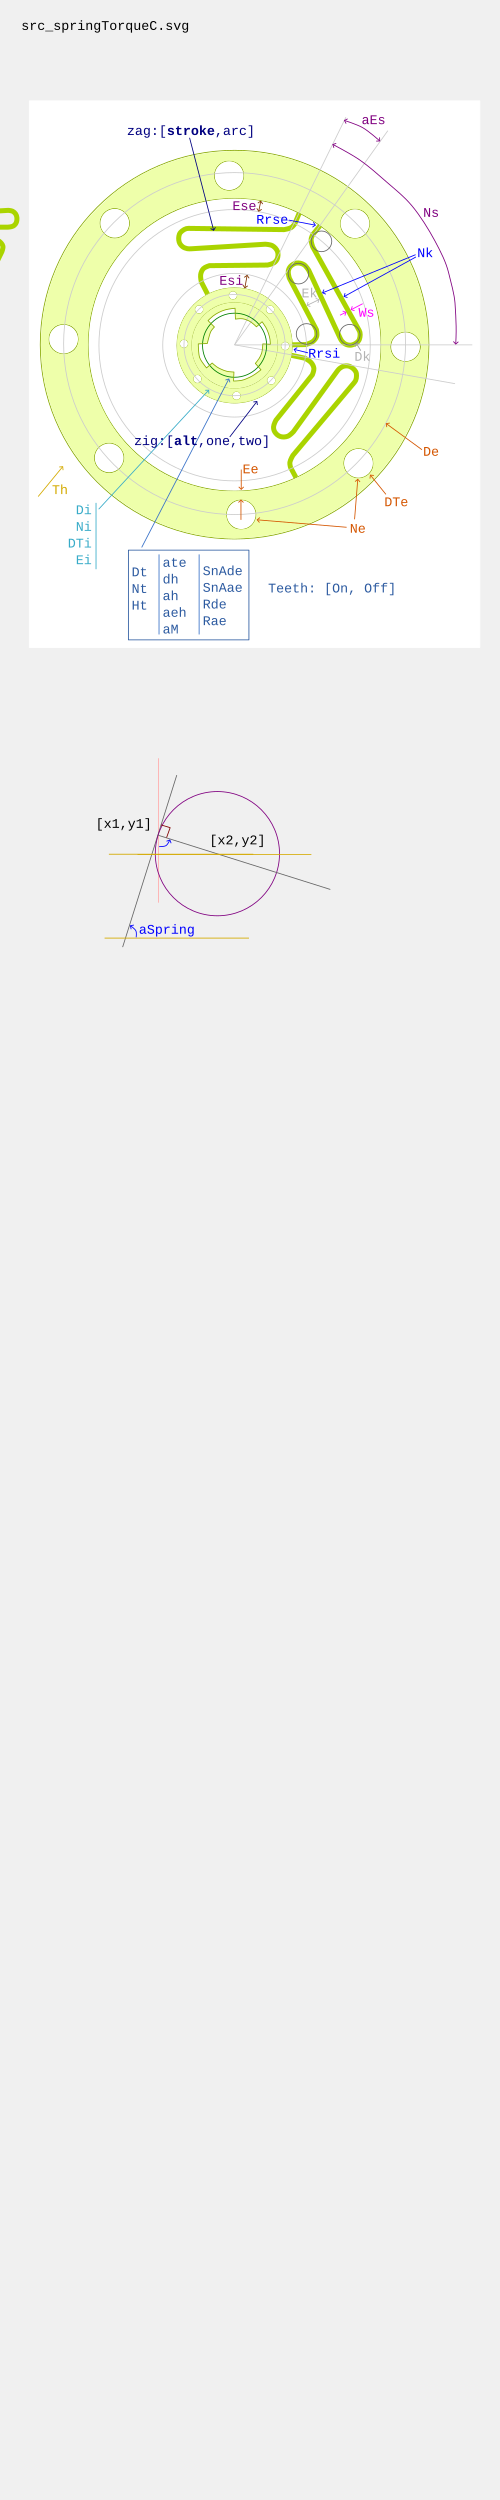
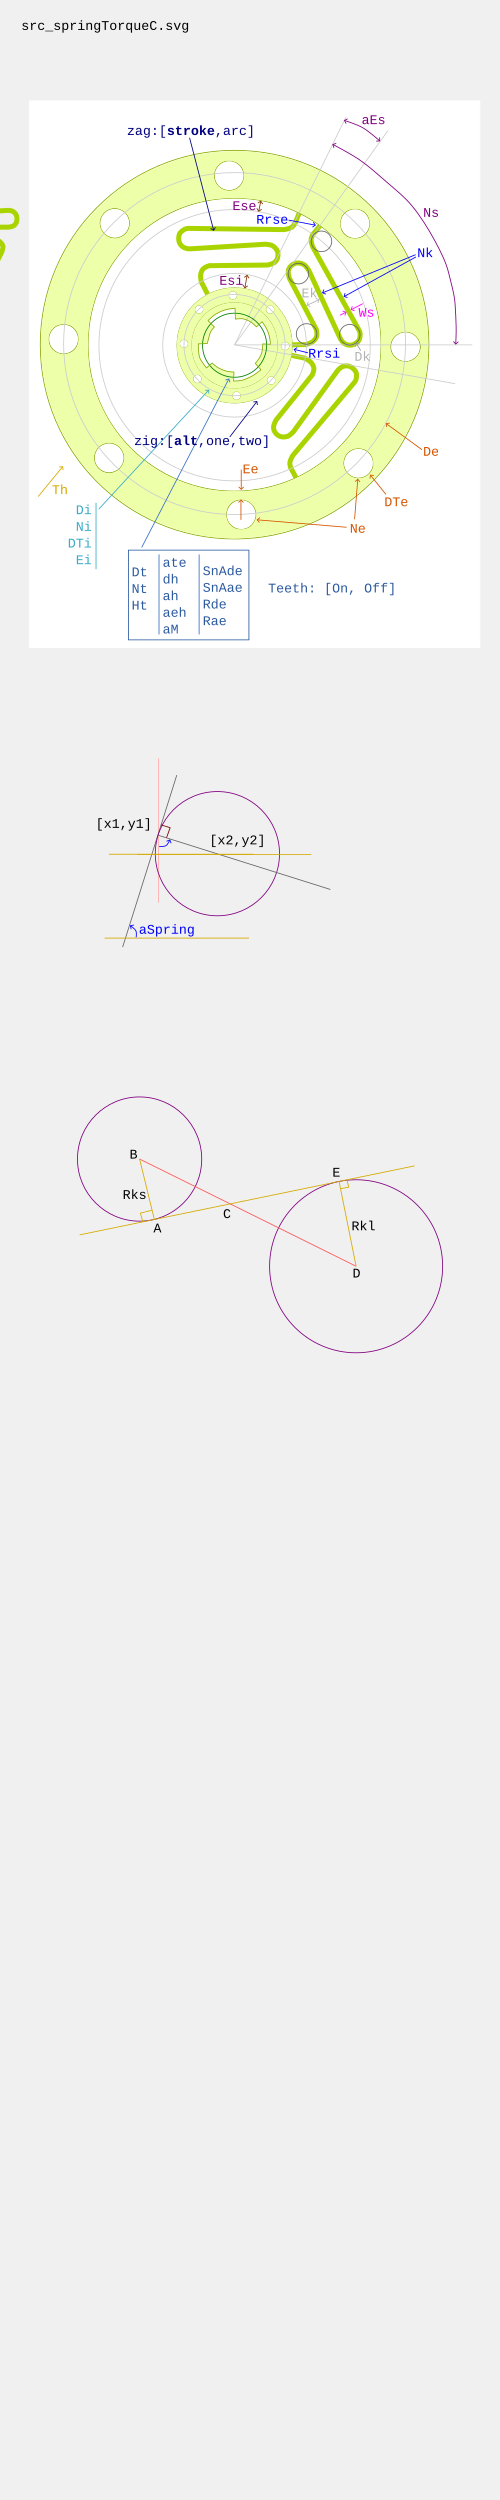
<svg xmlns="http://www.w3.org/2000/svg" width="600" height="3000" viewBox="0 0 158.75 793.75" version="1.1" id="svg1">
  <defs id="defs1">
+     <rect x="266.933" y="1660.845" width="48.417" height="52.877" id="rect19" />
+     <rect x="198.766" y="1653.837" width="40.135" height="36.95" id="rect17" />
+     <rect x="147.163" y="1649.378" width="40.135" height="31.854" id="rect16" />
+     <rect x="78.997" y="1644.918" width="41.41" height="41.41" id="rect15" />
+     <rect x="69.441" y="1551.269" width="70.715" height="63.707" id="rect14" />
+     <rect x="263.748" y="1651.289" width="80.271" height="52.24" id="rect12" />
+     <rect x="147.163" y="1571.655" width="86.005" height="61.796" id="rect11" />
    <rect x="32.809" y="1024.092" width="79.634" height="33.446" id="rect5" />
    <rect x="226.397" y="1122.52" width="120.807" height="49.692" id="rect3" />
    <rect x="152.261" y="133.792" width="169.83" height="33.786" id="rect18" />
    <rect x="261.277" y="515.346" width="245.961" height="25.677" id="rect2" />
    <rect x="25.483" y="21.66" width="291.779" height="84.093" id="rect1" />
    <marker style="overflow:visible" id="ArrowWide" refX="0" refY="0" orient="auto-start-reverse" markerWidth="1" markerHeight="1" viewBox="0 0 1 1" preserveAspectRatio="xMidYMid">
      <path style="fill:none;stroke:context-stroke;stroke-width:1;stroke-linecap:butt" d="M 3,-3 0,0 3,3" transform="rotate(180,0.125,0)" id="path12" />
    </marker>
    <marker style="overflow:visible" id="ArrowWide-1" refX="0" refY="0" orient="auto-start-reverse" markerWidth="1" markerHeight="1" viewBox="0 0 1 1" preserveAspectRatio="xMidYMid">
      <path style="fill:none;stroke:context-stroke;stroke-width:1;stroke-linecap:butt" d="M 3,-3 0,0 3,3" transform="rotate(180,0.125,0)" id="path12-9" />
    </marker>
    <marker style="overflow:visible" id="ArrowWide-6" refX="0" refY="0" orient="auto-start-reverse" markerWidth="1" markerHeight="1" viewBox="0 0 1 1" preserveAspectRatio="xMidYMid">
      <path style="fill:none;stroke:context-stroke;stroke-width:1;stroke-linecap:butt" d="M 3,-3 0,0 3,3" transform="rotate(180,0.125,0)" id="path12-1" />
    </marker>
    <rect x="519.213" y="159.268" width="28.987" height="26.12" id="rect22" />
    <rect x="173.884" y="67.121" width="45.048" height="27.479" id="rect23" />
    <rect x="154.063" y="81.536" width="44.597" height="28.831" id="rect24" />
    <rect x="174.335" y="70.274" width="64.418" height="29.281" id="rect25" />
    <rect x="154.514" y="68.022" width="55.409" height="30.182" id="rect26" />
    <rect x="498.228" y="114.421" width="45.498" height="36.489" id="rect27" />
    <rect x="505.436" y="147.757" width="70.274" height="45.498" id="rect28" />
    <rect x="148.658" y="80.185" width="59.013" height="37.84" id="rect29" />
    <rect x="234.699" y="63.067" width="50.003" height="31.984" id="rect30" />
    <rect x="165.325" y="72.527" width="34.687" height="29.732" id="rect31" />
    <rect x="167.127" y="81.536" width="36.038" height="25.227" id="rect32" />
    <marker style="overflow:visible" id="ArrowWide-9" refX="0" refY="0" orient="auto-start-reverse" markerWidth="1" markerHeight="1" viewBox="0 0 1 1" preserveAspectRatio="xMidYMid">
      <path style="fill:none;stroke:context-stroke;stroke-width:1;stroke-linecap:butt" d="M 3,-3 0,0 3,3" transform="rotate(180,0.125,0)" id="path12-2" />
    </marker>
    <rect x="231.257" y="458.691" width="35.039" height="35.039" id="rect34" />
    <rect x="447.224" y="554.252" width="39.498" height="41.41" id="rect35" />
    <rect x="421.741" y="570.816" width="45.869" height="38.861" id="rect36" />
    <rect x="400.718" y="577.824" width="50.329" height="40.773" id="rect38" />
    <rect x="38.224" y="519.85" width="68.804" height="86.005" id="rect40" />
    <rect x="174.558" y="591.202" width="89.19" height="155.445" id="rect42" />
    <rect x="77.723" y="853.676" width="103.206" height="81.545" id="rect43" />
    <rect x="174.558" y="591.202" width="89.19" height="155.445" id="rect42-6" />
    <rect x="174.558" y="591.202" width="89.19" height="155.445" id="rect42-6-7" />
    <rect x="324.344" y="694.636" width="177.488" height="55.859" id="rect46" />
    <rect x="226.397" y="1122.52" width="120.807" height="49.692" id="rect3-7" />
  </defs>
  <g id="layer1">
    <rect style="fill:#ffffff;stroke:#ffffff;stroke-width:0.265;stroke-linejoin:round" id="rect45" width="143.027" height="173.539" x="9.316" y="32.022" />
    <path style="fill:none;stroke:#aad400;stroke-width:1.587;stroke-linejoin:round" d="m 92.567,112.826 4.203,0.906 c 0,0 1.454,0.73 1.973,1.329 0.46,0.531 0.842,1.198 0.918,1.896 0.077,0.699 -0.486,2.052 -0.486,2.052 l -11.568,14.402 c 0,0 -0.706,1.349 -0.75,2.086 -0.033,0.552 0.085,1.145 0.371,1.618 0.385,0.635 0.994,1.196 1.693,1.446 0.757,0.272 1.656,0.227 2.413,-0.045 0.731,-0.262 1.828,-1.447 1.828,-1.447 l 13.76,-19.041 c 0,0 0.533,-0.748 0.888,-1.029 0.423,-0.335 0.907,-0.635 1.434,-0.751 0.582,-0.128 1.233,-0.132 1.786,0.091 0.782,0.315 1.489,0.929 1.909,1.66 0.226,0.394 0.255,0.884 0.254,1.338 -0.001,0.506 -0.091,1.024 -0.29,1.489 -0.134,0.312 -0.591,0.829 -0.591,0.829 L 92.983,144.593 c 0,0 -0.838,1.422 -0.948,2.219 -0.073,0.528 0.206,1.586 0.206,1.586 l 1.701,3.165" id="path1-12" />
    <path style="fill:none;stroke:#aad400;stroke-width:1.587;stroke-linejoin:round" d="m 65.898,93.378 -1.966,-3.823 c 0,0 -0.358,-1.587 -0.224,-2.369 0.118,-0.692 0.392,-1.411 0.883,-1.913 0.491,-0.502 1.894,-0.926 1.894,-0.926 l 18.471,-0.197 c 0,0 1.49,-0.31 2.089,-0.744 0.448,-0.325 0.831,-0.792 1.015,-1.314 0.247,-0.7 0.294,-1.527 0.044,-2.226 C 87.834,79.11 87.229,78.444 86.539,78.031 85.872,77.632 84.261,77.536 84.261,77.536 L 60.813,78.981 c 0,0 -0.916,0.062 -1.359,-0.033 -0.527,-0.114 -1.067,-0.298 -1.49,-0.632 -0.468,-0.369 -0.884,-0.869 -1.063,-1.438 -0.252,-0.805 -0.226,-1.74 0.072,-2.529 0.161,-0.424 0.521,-0.758 0.873,-1.045 0.391,-0.32 0.849,-0.58 1.335,-0.72 0.326,-0.094 1.016,-0.069 1.016,-0.069 l 29.991,0.388 c 0,0 1.631,-0.255 2.317,-0.675 0.454,-0.279 1.095,-1.165 1.095,-1.165 l 1.367,-3.323" id="path1-12-6" />
    <path style="fill:none;stroke:#aad400;stroke-width:1.587;stroke-linejoin:round" d="m 92.791,109.479 4.298,-0.084 c 0,0 1.567,-0.438 2.191,-0.927 0.553,-0.433 1.055,-1.015 1.264,-1.686 0.209,-0.671 -0.084,-2.107 -0.084,-2.107 L 91.864,88.325 c 0,0 -0.435,-1.459 -0.337,-2.191 0.073,-0.548 0.302,-1.107 0.674,-1.517 0.499,-0.549 1.205,-0.983 1.938,-1.096 0.795,-0.122 1.668,0.094 2.36,0.506 0.668,0.397 1.517,1.77 1.517,1.77 l 9.861,21.323 c 0,0 0.38,0.836 0.674,1.18 0.351,0.41 0.769,0.797 1.264,1.011 0.547,0.237 1.185,0.366 1.77,0.253 0.828,-0.16 1.639,-0.627 2.191,-1.264 0.297,-0.343 0.42,-0.819 0.506,-1.264 0.096,-0.497 0.107,-1.023 0,-1.517 -0.072,-0.332 -0.421,-0.927 -0.421,-0.927 L 99.281,78.38 c 0,0 -0.55,-1.557 -0.506,-2.36 0.029,-0.532 0.506,-1.517 0.506,-1.517 l 2.276,-2.781" id="path1" />
    <path style="fill:#d4aa00;stroke:#ffaaaa;stroke-width:0.265;stroke-linejoin:round" d="m 50.314,286.603 v -45.848" id="path4-6" />
    <path style="fill:none;stroke:#aad400;stroke-width:1.587;stroke-linejoin:round" d="m -2.44,86.137 3.029,-6.214 c 0,0 0.464,-1.18 0.329,-1.762 -0.146,-0.632 -0.654,-1.158 -1.162,-1.561 -0.358,-0.284 -1.258,-0.547 -1.258,-0.547 l -20.482,1.352 c 0,0 -1.139,-0.061 -1.655,-0.277 -0.428,-0.179 -0.87,-0.429 -1.128,-0.815 -0.313,-0.47 -0.419,-1.085 -0.39,-1.649 0.025,-0.5 0.19,-1.019 0.492,-1.418 0.344,-0.453 1.403,-0.974 1.403,-0.974 L 2.536,72.121 c 0,0 1.14,-0.068 1.622,-0.336 0.401,-0.223 0.749,-0.583 0.949,-0.996 0.255,-0.526 0.304,-1.153 0.249,-1.735 C 5.32,68.662 5.19,68.266 4.973,67.938 4.733,67.577 4.392,67.263 4.004,67.068 3.582,66.857 2.616,66.789 2.616,66.789 L -27.218,68.556 c 0,0 -1.135,-0.096 -1.603,-0.384 -0.462,-0.284 -1.052,-1.242 -1.052,-1.242 l -2.664,-5.144" id="path1-2" />
    <text xml:space="preserve" transform="scale(0.2645833)" id="text1" style="font-size:16px;line-height:normal;font-family:'Liberation Mono';-inkscape-font-specification:'Liberation Mono';text-align:start;text-decoration-color:#000000;white-space:pre;shape-inside:url(#rect1);fill:#000000;stroke-width:1;-inkscape-stroke:none;stop-color:#000000" x="-37.133" y="0">
-       <tspan x="25.482" y="35.897" id="tspan3">src_springTorqueC.svg</tspan>
+       <tspan x="25.482" y="35.897" id="tspan1">src_springTorqueC.svg</tspan>
    </text>
    <path style="fill:#eeffaa;stroke:#eeffaa;stroke-width:0.265;stroke-linejoin:round" d="m 73.554,123.053 c -3.867,-0.265 -7.495,-2.233 -9.819,-5.327 -2.372,-3.157 -3.238,-7.036 -2.438,-10.913 0.409,-1.982 1.393,-4.043 2.718,-5.69 1.546,-1.923 3.778,-3.473 6.168,-4.285 5.484,-1.863 11.594,0.043 15.086,4.706 0.503,0.671 0.849,1.236 1.267,2.065 1.667,3.309 1.877,7.175 0.579,10.682 -0.652,1.763 -1.667,3.359 -2.997,4.715 -0.765,0.78 -1.399,1.304 -2.262,1.87 -2.469,1.619 -5.365,2.378 -8.302,2.177 z m 1.831,-1.979 c 1.481,-0.11 2.354,-0.366 4.006,-1.176 0.85,-0.417 1.569,-0.855 2.318,-1.411 0.92,-0.683 1.285,-0.989 1.285,-1.079 0,-0.05 -0.354,-0.485 -0.86,-1.057 l -0.86,-0.973 0.336,-0.405 c 0.852,-1.029 1.452,-2.131 1.678,-3.084 0.096,-0.404 0.235,-1.45 0.279,-2.095 l 0.029,-0.432 0.195,-2.5e-4 c 0.107,-1.2e-4 0.627,0.022 1.155,0.049 0.71,0.036 0.973,0.037 1.008,0.002 0.074,-0.074 -0.031,-1.441 -0.16,-2.073 -0.332,-1.632 -0.881,-2.96 -1.782,-4.306 -0.612,-0.914 -0.711,-1.046 -0.785,-1.046 -0.035,0 -0.453,0.352 -0.931,0.781 l -0.868,0.781 -0.328,-0.314 c -0.364,-0.348 -1.046,-0.902 -1.44,-1.169 -0.55,-0.374 -1.541,-0.78 -2.319,-0.951 -0.404,-0.089 -1.452,-0.099 -2.054,-0.019 -0.195,0.026 -0.362,0.04 -0.37,0.032 -0.008,-0.008 -0.042,-0.758 -0.075,-1.666 -0.033,-0.908 -0.071,-1.669 -0.085,-1.691 -0.038,-0.062 -0.324,-0.049 -1.015,0.044 -1.469,0.199 -2.138,0.345 -2.998,0.657 -1.229,0.446 -2.581,1.206 -3.446,1.94 -0.442,0.375 -1.41,1.323 -1.41,1.381 0,0.025 0.444,0.49 0.987,1.032 l 0.987,0.986 -0.336,0.383 c -0.425,0.484 -0.678,0.861 -0.839,1.252 -0.163,0.395 -0.523,1.607 -0.78,2.628 -0.111,0.44 -0.218,0.812 -0.237,0.825 -0.019,0.013 -0.645,0.048 -1.39,0.078 -0.745,0.029 -1.38,0.063 -1.411,0.075 -0.042,0.016 -0.056,0.126 -0.056,0.428 0.001,0.957 0.143,2.724 0.277,3.456 0.174,0.951 0.634,1.753 2.053,3.577 0.246,0.316 0.361,0.432 0.429,0.432 0.06,0 0.393,-0.261 0.942,-0.738 l 0.849,-0.738 0.445,0.39 c 0.832,0.729 1.527,1.155 2.695,1.656 1.068,0.457 1.697,0.608 2.929,0.702 l 0.674,0.051 5.29e-4,0.15 c 2.51e-4,0.082 -0.022,0.692 -0.049,1.355 -0.027,0.663 -0.038,1.237 -0.023,1.275 0.033,0.085 0.449,0.093 1.354,0.025 z" id="path33" />
    <circle style="fill:none;stroke:#88aa00;stroke-width:0.265;stroke-linejoin:round" id="circle23" cx="128.757" cy="110.098" r="4.72" />
    <circle style="fill:none;stroke:#88aa00;stroke-width:0.265;stroke-linejoin:round" id="path3-3" cx="72.741" cy="55.768" r="4.72" />
    <circle style="fill:none;stroke:#88aa00;stroke-width:0.265;stroke-linejoin:round" id="path3-1" cx="20.187" cy="107.673" r="4.72" />
    <circle style="fill:none;stroke:#88aa00;stroke-width:0.265;stroke-linejoin:round" id="path3-36" cx="76.583" cy="163.388" r="4.72" />
    <circle style="fill:none;stroke:#88aa00;stroke-width:0.265;stroke-linejoin:round" id="path3-18" cx="36.437" cy="70.882" r="4.72" />
    <circle style="fill:none;stroke:#88aa00;stroke-width:0.265;stroke-linejoin:round" id="path3-18-2" cx="112.707" cy="71.012" r="4.72" />
    <circle style="fill:none;stroke:#88aa00;stroke-width:0.265;stroke-linejoin:round" id="path3-18-22" cx="113.814" cy="147.089" r="4.72" />
    <circle style="fill:none;stroke:#88aa00;stroke-width:0.265;stroke-linejoin:round" id="path3-18-6" cx="34.655" cy="145.382" r="4.72" />
    <circle style="fill:none;stroke:#88aa00;stroke-width:0.265;stroke-linejoin:round" id="path1-1" cx="74.481" cy="109.424" r="61.692" />
    <circle style="fill:none;stroke:#88aa00;stroke-width:0.265;stroke-linejoin:round" id="path1-4" cx="74.481" cy="109.424" r="46.522" />
    <path style="fill:#eeffaa;stroke:#eeffaa;stroke-width:0.265;stroke-linejoin:round" d="M 69.526,170.587 C 46.773,168.837 26.429,153.927 17.697,132.601 9.208,111.869 12.765,88.096 26.965,70.655 29.278,67.814 34.423,62.812 37.293,60.615 55.279,46.844 80.29,44.2 100.603,53.922 c 16.325,7.813 28.276,22.048 33.04,39.353 5.899,21.43 -0.396,44.467 -16.393,59.995 -10.714,10.4 -23.522,16.184 -38.386,17.336 -4.625,0.358 -4.432,0.359 -9.338,-0.019 z m 10.208,-3.369 c 1.913,-1.787 2.374,-4.303 1.154,-6.303 -1.982,-3.251 -6.951,-3.258 -8.636,-0.012 -1.2,2.312 -0.44,5.39 1.656,6.706 1.539,0.966 4.592,0.761 5.826,-0.392 z m 2.526,-11.644 c 6.42,-1.091 12.405,-3.442 17.788,-6.988 10.669,-7.028 17.622,-17.283 20.336,-29.997 1.045,-4.895 1.045,-13.436 0,-18.331 -1.985,-9.299 -6.155,-17.129 -12.588,-23.635 -9.106,-9.21 -20.331,-13.89 -33.315,-13.89 -13.001,0 -24.158,4.656 -33.315,13.903 -6.439,6.501 -10.6,14.312 -12.588,23.622 -1.045,4.895 -1.045,13.436 0,18.331 2.832,13.268 10.678,24.322 22.155,31.212 4.261,2.558 10.555,4.857 15.825,5.78 3.78,0.662 11.785,0.658 15.701,-0.007 z m 34.008,-4.211 c 1.608,-0.904 2.432,-2.312 2.432,-4.16 0,-2.933 -1.928,-4.971 -4.743,-5.013 -1.995,-0.03 -3.606,0.857 -4.461,2.457 -2.371,4.434 2.406,9.17 6.773,6.716 z m -79.202,-1.609 c 1.676,-0.898 2.836,-3.247 2.522,-5.105 -0.307,-1.82 -1.864,-3.59 -3.557,-4.046 -3.486,-0.939 -6.764,1.899 -6.289,5.442 0.468,3.49 4.204,5.382 7.324,3.709 z m 94.422,-35.533 c 1.321,-0.882 2.324,-2.662 2.324,-4.123 0,-1.461 -1.004,-3.241 -2.324,-4.123 -2.401,-1.604 -5.89,-0.664 -7.198,1.938 -1.659,3.302 0.722,7.073 4.466,7.073 1.088,0 1.946,-0.24 2.731,-0.765 z M 22.357,112.159 c 1.702,-0.711 2.7,-2.346 2.72,-4.458 0.028,-2.95 -1.928,-4.929 -4.872,-4.929 -1.895,0 -2.945,0.558 -4.193,2.23 -0.964,1.291 -0.962,4.176 0.003,5.492 1.414,1.927 4.054,2.62 6.342,1.664 z M 38.723,75.29 c 1.525,-0.778 2.39,-2.014 2.623,-3.749 0.648,-4.829 -5.393,-7.598 -8.602,-3.943 -1.462,1.665 -1.696,3.528 -0.689,5.484 1.327,2.578 4.125,3.504 6.668,2.207 z m 76.727,-0.089 c 1.53,-0.945 2.3,-2.704 2.099,-4.794 -0.227,-2.364 -1.855,-3.992 -4.219,-4.219 -3.225,-0.31 -5.474,1.653 -5.474,4.777 0,1.96 0.718,3.398 2.123,4.255 1.454,0.886 4.02,0.878 5.47,-0.019 z M 75.144,60.12 c 1.564,-0.789 2.501,-2.484 2.501,-4.525 0,-2.761 -2.1,-4.717 -5.063,-4.717 -3.591,0 -5.894,3.861 -4.252,7.129 1.237,2.462 4.263,3.401 6.815,2.113 z" id="path24" />
    <circle style="fill:none;stroke:#cccccc;stroke-width:0.265;stroke-linejoin:round" id="circle24" cx="74.481" cy="109.079" r="54.276" />
    <circle style="fill:none;stroke:#88aa00;stroke-width:0.265;stroke-linejoin:round" id="path3-10" cx="90.546" cy="109.864" r="1.397" />
    <circle style="fill:none;stroke:#88aa00;stroke-width:0.265;stroke-linejoin:round" id="path3-3-6" cx="73.961" cy="93.778" r="1.397" />
    <circle style="fill:none;stroke:#88aa00;stroke-width:0.265;stroke-linejoin:round" id="path3-1-3" cx="58.4" cy="109.146" r="1.397" />
    <circle style="fill:none;stroke:#88aa00;stroke-width:0.265;stroke-linejoin:round" id="path3-36-2" cx="75.098" cy="125.642" r="1.397" />
    <circle style="fill:none;stroke:#88aa00;stroke-width:0.265;stroke-linejoin:round" id="path3-18-0" cx="63.212" cy="98.253" r="1.397" />
    <circle style="fill:none;stroke:#88aa00;stroke-width:0.265;stroke-linejoin:round" id="path3-18-2-6" cx="85.794" cy="98.291" r="1.397" />
    <circle style="fill:none;stroke:#88aa00;stroke-width:0.265;stroke-linejoin:round" id="path3-18-22-1" cx="86.122" cy="120.816" r="1.397" />
    <circle style="fill:none;stroke:#88aa00;stroke-width:0.265;stroke-linejoin:round" id="path3-18-6-5" cx="62.684" cy="120.311" r="1.397" />
    <circle style="fill:none;stroke:#88aa00;stroke-width:0.265;stroke-linejoin:round" id="path1-1-5" cx="74.476" cy="109.664" r="18.266" />
    <circle style="fill:none;stroke:#88aa00;stroke-width:0.265;stroke-linejoin:round" id="path1-4-4" cx="74.476" cy="109.664" r="13.774" />
    <path style="fill:#eeffaa;stroke:#eeffaa;stroke-width:0.265;stroke-linejoin:round" d="m 73.009,127.774 c -6.737,-0.518 -12.76,-4.933 -15.346,-11.247 -2.513,-6.139 -1.46,-13.177 2.744,-18.341 0.685,-0.841 2.208,-2.322 3.058,-2.973 5.325,-4.077 12.731,-4.86 18.745,-1.982 4.834,2.313 8.372,6.528 9.783,11.652 1.747,6.345 -0.117,13.166 -4.854,17.764 -3.172,3.079 -6.965,4.792 -11.366,5.133 -1.369,0.106 -1.312,0.106 -2.765,-0.006 z m 3.022,-0.998 c 0.566,-0.529 0.703,-1.274 0.342,-1.866 -0.587,-0.963 -2.058,-0.965 -2.557,-0.004 -0.355,0.684 -0.13,1.596 0.49,1.986 0.456,0.286 1.36,0.225 1.725,-0.116 z m 0.748,-3.448 c 1.901,-0.323 3.673,-1.019 5.267,-2.069 3.159,-2.081 5.218,-5.117 6.021,-8.882 0.309,-1.449 0.309,-3.978 0,-5.428 -0.588,-2.753 -1.822,-5.072 -3.727,-6.998 -2.696,-2.727 -6.02,-4.113 -9.864,-4.113 -3.849,0 -7.153,1.379 -9.864,4.116 -1.906,1.925 -3.139,4.237 -3.727,6.994 -0.309,1.449 -0.309,3.978 0,5.428 0.839,3.929 3.162,7.201 6.56,9.241 1.262,0.757 3.125,1.438 4.686,1.711 1.119,0.196 3.489,0.195 4.649,-0.002 z m 10.069,-1.247 c 0.476,-0.268 0.72,-0.685 0.72,-1.232 0,-0.868 -0.571,-1.472 -1.404,-1.484 -0.591,-0.009 -1.068,0.254 -1.321,0.728 -0.702,1.313 0.712,2.715 2.005,1.988 z m -23.45,-0.476 c 0.496,-0.266 0.84,-0.962 0.747,-1.512 -0.091,-0.539 -0.552,-1.063 -1.053,-1.198 -1.032,-0.278 -2.003,0.562 -1.862,1.611 0.139,1.033 1.245,1.593 2.168,1.098 z m 27.957,-10.521 c 0.391,-0.261 0.688,-0.788 0.688,-1.221 0,-0.432 -0.297,-0.959 -0.688,-1.221 -0.711,-0.475 -1.744,-0.197 -2.131,0.574 -0.491,0.978 0.214,2.094 1.322,2.094 0.322,0 0.576,-0.071 0.809,-0.227 z m -32.312,-0.611 c 0.504,-0.211 0.799,-0.695 0.805,-1.32 0.008,-0.874 -0.571,-1.459 -1.442,-1.459 -0.561,0 -0.872,0.165 -1.242,0.66 -0.285,0.382 -0.285,1.236 9.2e-4,1.626 0.419,0.571 1.2,0.776 1.878,0.493 z m 4.846,-10.916 c 0.452,-0.23 0.708,-0.596 0.777,-1.11 0.192,-1.43 -1.597,-2.25 -2.547,-1.167 -0.433,0.493 -0.502,1.045 -0.204,1.624 0.393,0.763 1.221,1.037 1.974,0.654 z m 22.718,-0.026 c 0.453,-0.28 0.681,-0.801 0.621,-1.419 -0.067,-0.7 -0.549,-1.182 -1.249,-1.249 -0.955,-0.092 -1.621,0.489 -1.621,1.414 0,0.58 0.213,1.006 0.629,1.26 0.43,0.262 1.19,0.26 1.62,-0.006 z m -11.934,-4.465 c 0.463,-0.234 0.74,-0.735 0.74,-1.34 0,-0.817 -0.622,-1.397 -1.499,-1.397 -1.063,0 -1.745,1.143 -1.259,2.111 0.366,0.729 1.262,1.007 2.018,0.626 z" id="path4-7" />
    <circle style="fill:none;stroke:#cccccc;stroke-width:0.265;stroke-linejoin:round" id="path1-6" cx="74.476" cy="109.562" r="16.07" />
    <path style="fill:#eeffaa;stroke:#cccccc;stroke-width:0.265;stroke-linejoin:round" d="M 74.476,109.492 H 149.954" id="path25" />
    <path style="fill:#eeffaa;stroke:#cccccc;stroke-width:0.265;stroke-linejoin:round" d="M 74.476,109.492 123.141,41.484" id="path26" />
    <circle style="fill:none;stroke:#cccccc;stroke-width:0.265;stroke-linejoin:round" id="path1-7" cx="74.481" cy="109.608" r="22.81" />
    <circle style="fill:none;stroke:#cccccc;stroke-width:0.265;stroke-linejoin:round" id="path1-7-4" cx="74.481" cy="109.608" r="43.072" />
    <path style="fill:none;stroke:#cccccc;stroke-width:0.265;stroke-linejoin:round" d="M 74.476,109.492 109.834,37.193" id="path28" />
    <path style="fill:none;stroke:#cccccc;stroke-width:0.265;stroke-linejoin:round" d="m 74.476,109.492 70,12.326" id="path29" />
    <ellipse style="fill:none;stroke:#666666;stroke-width:0.265;stroke-linejoin:round" id="circle29" cx="111.052" cy="106.284" rx="3.26" ry="3.277" />
    <path style="fill:none;stroke:#800080;stroke-width:0.265;stroke-linejoin:round;marker-start:url(#ArrowWide);marker-end:url(#ArrowWide)" d="m 105.74,45.894 c 0,0 5.602,2.908 8.462,4.887 2.86,1.978 5.819,4.607 8.582,7.032 2.762,2.425 5.391,4.417 7.986,7.509 2.595,3.091 5.343,7.501 7.271,11.085 1.927,3.584 3.581,6.857 4.41,10.25 0.829,3.393 1.791,6.714 2.012,9.535 0.221,2.821 0.292,5.261 0.358,7.39 0.066,2.129 -0.119,5.602 -0.119,5.602" id="path30" />
    <path style="fill:none;stroke:#800080;stroke-width:0.265;stroke-linejoin:round;marker-start:url(#ArrowWide);marker-end:url(#ArrowWide)" d="m 109.435,38.266 c 0,0 3.94,1.247 5.721,2.265 1.967,1.123 5.364,4.172 5.364,4.172" id="path31" />
    <ellipse style="fill:none;stroke:#666666;stroke-width:0.265;stroke-linejoin:round" id="path10-3" cx="97.334" cy="106.039" rx="3.26" ry="3.277" />
    <path style="fill:#668000;stroke:#803300;stroke-width:0.265;stroke-linejoin:round;marker-start:url(#ArrowWide);marker-end:url(#ArrowWide)" d="M 77.759,91.325 78.446,87.491" id="path35" />
    <path style="fill:#668000;stroke:#803300;stroke-width:0.265;stroke-linejoin:round;marker-start:url(#ArrowWide-1);marker-end:url(#ArrowWide-1)" d="m 82.162,67.016 0.617,-3.094" id="path16-5" />
    <path style="fill:#668000;stroke:#ff00ff;stroke-width:0.265;stroke-linejoin:round;marker-start:url(#ArrowWide)" d="m 109.793,99.162 -1.846,0.92" id="path36" />
    <path style="fill:#668000;stroke:#ff00ff;stroke-width:0.265;stroke-linejoin:round;marker-start:url(#ArrowWide-6)" d="m 111.569,98.276 3.596,-1.854" id="path17-3" />
    <path style="fill:#668000;stroke:#0000ff;stroke-width:0.265;stroke-linejoin:round;marker-start:url(#ArrowWide)" d="m 93.468,110.958 4.323,1.069" id="path37" />
    <path style="fill:#668000;stroke:#0000ff;stroke-width:0.265;stroke-linejoin:round;marker-start:url(#ArrowWide)" d="M 100.057,71.479 91.673,69.885" id="path38" />
    <path style="fill:#668000;stroke:#0000ff;stroke-width:0.265;stroke-linejoin:round;marker-start:url(#ArrowWide)" d="M 102.484,92.944 131.956,80.86" id="path39" />
    <path style="fill:#668000;stroke:#0000ff;stroke-width:0.265;stroke-linejoin:round;marker-start:url(#ArrowWide)" d="M 109.31,94.115 132.053,81.583" id="path40" />
    <text xml:space="preserve" transform="matrix(0.2645833,0,0,0.2645833,-4.909768,35.73741)" id="text22" style="font-size:16px;line-height:normal;font-family:'Liberation Mono';-inkscape-font-specification:'Liberation Mono';text-decoration-color:#000000;white-space:pre;shape-inside:url(#rect22);display:inline;fill:#0000ff;stroke-width:1;-inkscape-stroke:none;stop-color:#000000">
-       <tspan x="519.213" y="173.504" id="tspan5">Nk</tspan>
+       <tspan x="519.213" y="173.504" id="tspan2">Nk</tspan>
    </text>
    <text xml:space="preserve" transform="matrix(0.2645833,0,0,0.2645833,67.80904,79.02854)" id="text23" style="font-size:16px;line-height:normal;font-family:'Liberation Mono';-inkscape-font-specification:'Liberation Mono';text-decoration-color:#000000;white-space:pre;shape-inside:url(#rect23);display:inline;fill:#ff00ff;stroke-width:1;-inkscape-stroke:none;stop-color:#000000">
-       <tspan x="173.885" y="81.358" id="tspan37">Ws</tspan>
+       <tspan x="173.885" y="81.358" id="tspan3">Ws</tspan>
    </text>
    <text xml:space="preserve" transform="matrix(0.2645833,0,0,0.2645833,51.71641,91.20017)" id="text25" style="font-size:16px;line-height:normal;font-family:'Liberation Mono';-inkscape-font-specification:'Liberation Mono';text-decoration-color:#000000;white-space:pre;shape-inside:url(#rect25);display:inline;fill:#0000ff;stroke-width:1;-inkscape-stroke:none;stop-color:#000000">
-       <tspan x="174.334" y="84.512" id="tspan44">Rrsi</tspan>
+       <tspan x="174.334" y="84.512" id="tspan4">Rrsi</tspan>
    </text>
    <text xml:space="preserve" transform="matrix(0.2645833,0,0,0.2645833,40.47462,49.28162)" id="text26" style="font-size:16px;line-height:normal;font-family:'Liberation Mono';-inkscape-font-specification:'Liberation Mono';text-decoration-color:#000000;white-space:pre;shape-inside:url(#rect26);display:inline;fill:#0000ff;stroke-width:1;-inkscape-stroke:none;stop-color:#000000">
-       <tspan x="154.514" y="82.258" id="tspan45">Rrse</tspan>
+       <tspan x="154.514" y="82.258" id="tspan5">Rrse</tspan>
    </text>
    <text xml:space="preserve" transform="matrix(0.2645833,0,0,0.2645833,-17.02468,5.36984)" id="text27" style="font-size:16px;line-height:normal;font-family:'Liberation Mono';-inkscape-font-specification:'Liberation Mono';text-decoration-color:#000000;white-space:pre;shape-inside:url(#rect27);display:inline;fill:#800080;stroke-width:1;-inkscape-stroke:none;stop-color:#000000">
-       <tspan x="498.229" y="128.658" id="tspan46">aEs</tspan>
+       <tspan x="498.229" y="128.658" id="tspan6">aEs</tspan>
    </text>
    <text xml:space="preserve" transform="matrix(0.2645833,0,0,0.2645833,0.6152703,25.98951)" id="text28" style="font-size:16px;line-height:normal;font-family:'Liberation Mono';-inkscape-font-specification:'Liberation Mono';text-decoration-color:#000000;white-space:pre;shape-inside:url(#rect28);display:inline;fill:#800080;stroke-width:1;-inkscape-stroke:none;stop-color:#000000">
-       <tspan x="505.436" y="161.992" id="tspan47">Ns</tspan>
+       <tspan x="505.436" y="161.992" id="tspan7">Ns</tspan>
    </text>
    <text xml:space="preserve" transform="matrix(0.2645833,0,0,0.2645833,30.29329,65.44102)" id="text29" style="font-size:16px;line-height:normal;font-family:'Liberation Mono';-inkscape-font-specification:'Liberation Mono';text-decoration-color:#000000;white-space:pre;shape-inside:url(#rect29);display:inline;fill:#800080;stroke-width:1;-inkscape-stroke:none;stop-color:#000000">
-       <tspan x="148.658" y="94.422" id="tspan48">Esi</tspan>
+       <tspan x="148.658" y="94.422" id="tspan8">Esi</tspan>
    </text>
    <text xml:space="preserve" transform="matrix(0.2645833,0,0,0.2645833,11.69983,46.25162)" id="text30" style="font-size:16px;line-height:normal;font-family:'Liberation Mono';-inkscape-font-specification:'Liberation Mono';text-decoration-color:#000000;white-space:pre;shape-inside:url(#rect30);display:inline;fill:#800080;stroke-width:1;-inkscape-stroke:none;stop-color:#000000">
-       <tspan x="234.699" y="77.303" id="tspan49">Ese</tspan>
+       <tspan x="234.699" y="77.303" id="tspan9">Ese</tspan>
    </text>
    <path style="fill:#800080;stroke:#999999;stroke-width:0.265;stroke-linejoin:round;marker-start:url(#ArrowWide)" d="m 113.115,109.005 1.43,2.324" id="path41" />
    <text xml:space="preserve" transform="matrix(0.2645833,0,0,0.2645833,68.77692,91.60297)" id="text31" style="font-size:16px;line-height:normal;font-family:'Liberation Mono';-inkscape-font-specification:'Liberation Mono';text-decoration-color:#000000;white-space:pre;shape-inside:url(#rect31);display:inline;fill:#b3b3b3;stroke-width:1;-inkscape-stroke:none;stop-color:#000000">
-       <tspan x="165.326" y="86.764" id="tspan50">Dk</tspan>
+       <tspan x="165.326" y="86.764" id="tspan10">Dk</tspan>
    </text>
    <path style="fill:#b3b3b3;stroke:#b3b3b3;stroke-width:0.265;stroke-linejoin:round;marker-start:url(#ArrowWide);marker-end:url(#ArrowWide)" d="m 101.236,95.143 -3.693,1.778" id="path42" />
    <text xml:space="preserve" transform="matrix(0.2645833,0,0,0.2645833,51.49453,69.07628)" id="text32" style="font-size:16px;line-height:normal;font-family:'Liberation Mono';-inkscape-font-specification:'Liberation Mono';text-decoration-color:#000000;white-space:pre;shape-inside:url(#rect32);display:inline;fill:#b3b3b3;stroke-width:1;-inkscape-stroke:none;stop-color:#000000">
-       <tspan x="167.127" y="95.774" id="tspan51">Ek</tspan>
+       <tspan x="167.127" y="95.774" id="tspan13">Ek</tspan>
    </text>
    <circle style="fill:none;stroke:#008000;stroke-width:0.265;stroke-linejoin:round" id="path1-7-8" cx="74.481" cy="109.608" r="10.176" />
    <path style="fill:none;stroke:#88aa00;stroke-width:0.265;stroke-linejoin:round" d="m 74.751,101.317 -0.119,-3.456 c 0,0 -2.009,0.214 -2.98,0.477 -0.741,0.201 -1.459,0.49 -2.145,0.834 -0.67,0.336 -1.311,0.737 -1.907,1.192 -0.559,0.427 -1.549,1.43 -1.549,1.43 l 2.026,2.026 c 0,0 -0.795,0.819 -1.073,1.311 -0.291,0.514 -0.421,1.104 -0.596,1.669 -0.231,0.746 -0.596,2.265 -0.596,2.265 l -2.861,0.119 c 0,0 0.036,1.593 0.119,2.384 0.067,0.64 0.099,1.297 0.305,1.907 0.173,0.513 0.476,0.974 0.768,1.43 0.427,0.67 1.43,1.907 1.43,1.907 l 1.788,-1.549 c 0,0 0.917,0.843 1.43,1.192 0.412,0.28 0.858,0.508 1.311,0.715 0.617,0.282 1.246,0.559 1.907,0.715 0.739,0.174 2.265,0.238 2.265,0.238 l -0.119,2.861 c 0,0 1.767,-0.041 2.622,-0.238 0.87,-0.201 1.696,-0.572 2.503,-0.954 0.579,-0.274 1.133,-0.602 1.669,-0.954 0.664,-0.436 1.907,-1.43 1.907,-1.43 l -1.788,-2.026 c 0,0 0.853,-0.993 1.192,-1.549 0.342,-0.562 0.652,-1.156 0.834,-1.788 0.266,-0.923 0.358,-2.861 0.358,-2.861 l 2.384,0.119 c 0,0 -0.036,-1.038 -0.119,-1.549 -0.105,-0.647 -0.265,-1.287 -0.477,-1.907 -0.224,-0.657 -0.502,-1.298 -0.834,-1.907 -0.344,-0.628 -1.192,-1.788 -1.192,-1.788 l -1.788,1.609 c 0,0 -0.541,-0.534 -0.834,-0.775 -0.473,-0.388 -0.944,-0.796 -1.49,-1.073 -0.689,-0.349 -1.439,-0.616 -2.205,-0.715 -0.71,-0.092 -2.145,0.119 -2.145,0.119 z" id="path43" />
    <path style="fill:none;stroke:#d45500;stroke-width:0.265;stroke-linejoin:round;marker-start:url(#ArrowWide)" d="m 76.504,158.812 v 6.237" id="path44" />
    <path style="fill:none;stroke:#d45500;stroke-width:0.265;stroke-linejoin:round;marker-start:url(#ArrowWide-9)" d="m 76.592,155.303 v -6.237" id="path34-8" />
    <text xml:space="preserve" transform="matrix(0.2645833,0,0,0.2645833,15.82292,25.14467)" id="text34" style="font-size:16px;line-height:normal;font-family:'Liberation Mono';-inkscape-font-specification:'Liberation Mono';text-decoration-color:#000000;white-space:pre;shape-inside:url(#rect34);display:inline;fill:#d45500;stroke-width:1;-inkscape-stroke:none;stop-color:#000000">
-       <tspan x="231.258" y="472.928" id="tspan52">Ee</tspan>
+       <tspan x="231.258" y="472.928" id="tspan18">Ee</tspan>
    </text>
    <path style="fill:#d45500;stroke:#d45500;stroke-width:0.265;stroke-linejoin:round;marker-start:url(#ArrowWide)" d="m 122.689,134.539 11.293,8.259" id="path45" />
    <text xml:space="preserve" transform="matrix(0.2645833,0,0,0.2645833,15.99148,-5.701531)" id="text35" style="font-size:16px;line-height:normal;font-family:'Liberation Mono';-inkscape-font-specification:'Liberation Mono';text-decoration-color:#000000;white-space:pre;shape-inside:url(#rect35);display:inline;fill:#d45500;stroke-width:1;-inkscape-stroke:none;stop-color:#000000">
-       <tspan x="447.225" y="568.488" id="tspan53">De</tspan>
+       <tspan x="447.225" y="568.488" id="tspan20">De</tspan>
    </text>
    <path style="fill:#aa4400;stroke:#d45500;stroke-width:0.265;stroke-linejoin:round;marker-start:url(#ArrowWide)" d="m 117.632,150.889 4.888,6.068" id="path46" />
    <text xml:space="preserve" transform="matrix(0.2645833,0,0,0.2645833,10.42905,5.928995)" id="text36" style="font-size:16px;line-height:normal;font-family:'Liberation Mono';-inkscape-font-specification:'Liberation Mono';text-decoration-color:#000000;white-space:pre;shape-inside:url(#rect36);display:inline;fill:#d45500;stroke-width:1;-inkscape-stroke:none;stop-color:#000000">
-       <tspan x="421.742" y="585.053" id="tspan54">DTe</tspan>
+       <tspan x="421.742" y="585.053" id="tspan21">DTe</tspan>
    </text>
    <path style="fill:#aa4400;stroke:#d45500;stroke-width:0.265;stroke-linejoin:round;marker-start:url(#ArrowWide)" d="M 81.729,165.048 110.047,167.408" id="path47" />
    <path style="fill:#aa4400;stroke:#d45500;stroke-width:0.265;stroke-linejoin:round;marker-start:url(#ArrowWide)" d="m 113.587,152.238 -1.011,12.642" id="path48" />
    <text xml:space="preserve" transform="matrix(0.2645833,0,0,0.2645833,5.035181,12.50277)" id="text38" style="font-size:16px;line-height:normal;font-family:'Liberation Mono';-inkscape-font-specification:'Liberation Mono';text-decoration-color:#000000;white-space:pre;shape-inside:url(#rect38);display:inline;fill:#d45500;stroke-width:1;-inkscape-stroke:none;stop-color:#000000">
-       <tspan x="400.719" y="592.061" id="tspan55">Ne</tspan>
+       <tspan x="400.719" y="592.061" id="tspan22">Ne</tspan>
    </text>
    <path style="fill:#37abc8;stroke:#37abc8;stroke-width:0.265;stroke-linejoin:round;marker-start:url(#ArrowWide)" d="M 66.222,123.92 31.33,161.677" id="path49" />
    <path style="fill:#37abc8;stroke:#37abc8;stroke-width:0.265;stroke-linejoin:round" d="m 30.488,159.654 v 21.07" id="path50" />
    <text xml:space="preserve" transform="matrix(0.2645833,0,0,0.2645833,0.8212194,21.94205)" id="text40" style="font-size:16px;line-height:normal;font-family:'Liberation Mono';-inkscape-font-specification:'Liberation Mono';text-align:end;text-decoration-color:#000000;white-space:pre;shape-inside:url(#rect40);display:inline;fill:#37abc8;stroke-width:1;-inkscape-stroke:none;stop-color:#000000">
-       <tspan x="87.824" y="534.086" id="tspan56">Di
- </tspan>
-       <tspan x="87.824" y="554.086" id="tspan57">Ni
- </tspan>
-       <tspan x="78.223" y="574.086" id="tspan58">DTi
- </tspan>
-       <tspan x="87.824" y="594.086" id="tspan59">Ei</tspan>
+       <tspan x="87.824" y="534.086" id="tspan23">Di
+ </tspan>
+       <tspan x="87.824" y="554.086" id="tspan24">Ni
+ </tspan>
+       <tspan x="78.223" y="574.086" id="tspan25">DTi
+ </tspan>
+       <tspan x="87.824" y="594.086" id="tspan26">Ei</tspan>
    </text>
    <path style="fill:#3771c8;stroke:#3771c8;stroke-width:0.265;stroke-linejoin:round;marker-start:url(#ArrowWide)" d="M 72.627,120.38 44.984,173.813" id="path51" />
    <text xml:space="preserve" transform="matrix(0.2645833,0,0,0.2645833,-4.399974,22.78073)" id="text42" style="font-size:16px;line-height:normal;font-family:'Liberation Mono';-inkscape-font-specification:'Liberation Mono';text-decoration-color:#000000;white-space:pre;shape-inside:url(#rect42);display:inline;fill:#2c5aa0;stroke-width:1;-inkscape-stroke:none;stop-color:#000000">
-       <tspan x="174.557" y="605.44" id="tspan60">Dt
- </tspan>
-       <tspan x="174.557" y="625.44" id="tspan61">Nt
- </tspan>
-       <tspan x="174.557" y="645.44" id="tspan62">Ht</tspan>
+       <tspan x="174.557" y="605.44" id="tspan27">Dt
+ </tspan>
+       <tspan x="174.557" y="625.44" id="tspan28">Nt
+ </tspan>
+       <tspan x="174.557" y="645.44" id="tspan29">Ht</tspan>
    </text>
    <path style="fill:#3771c8;stroke:#d4aa00;stroke-width:0.265;stroke-linejoin:round;marker-end:url(#ArrowWide)" d="m 12.115,157.652 7.754,-9.439" id="path52" />
    <text xml:space="preserve" transform="matrix(0.2645833,0,0,0.2645833,-4.066976,-72.76721)" id="text43" style="font-size:16px;line-height:normal;font-family:'Liberation Mono';-inkscape-font-specification:'Liberation Mono';text-decoration-color:#000000;white-space:pre;shape-inside:url(#rect43);display:inline;fill:#d4aa00;stroke-width:1;-inkscape-stroke:none;stop-color:#000000">
-       <tspan x="77.723" y="867.912" id="tspan63">Th</tspan>
+       <tspan x="77.723" y="867.912" id="tspan30">Th</tspan>
    </text>
    <path style="fill:#3771c8;stroke:#3771c8;stroke-width:0.265;stroke-linejoin:round" d="m 50.491,176.012 v 25.432" id="path42-9" />
    <text xml:space="preserve" transform="matrix(0.2645833,0,0,0.2645833,5.438679,19.76559)" id="text42-5" style="font-size:16px;line-height:normal;font-family:'Liberation Mono';-inkscape-font-specification:'Liberation Mono';text-decoration-color:#000000;white-space:pre;shape-inside:url(#rect42-6);display:inline;fill:#2c5aa0;stroke-width:1;-inkscape-stroke:none;stop-color:#000000">
-       <tspan x="174.557" y="605.44" id="tspan64">ate
- </tspan>
-       <tspan x="174.557" y="625.44" id="tspan65">dh
- </tspan>
-       <tspan x="174.557" y="645.44" id="tspan66">ah
- </tspan>
-       <tspan x="174.557" y="665.44" id="tspan67">aeh
- </tspan>
-       <tspan x="174.557" y="685.44" id="tspan68">aM</tspan>
+       <tspan x="174.557" y="605.44" id="tspan31">ate
+ </tspan>
+       <tspan x="174.557" y="625.44" id="tspan32">dh
+ </tspan>
+       <tspan x="174.557" y="645.44" id="tspan33">ah
+ </tspan>
+       <tspan x="174.557" y="665.44" id="tspan34">aeh
+ </tspan>
+       <tspan x="174.557" y="685.44" id="tspan35">aM</tspan>
    </text>
    <path style="fill:#3771c8;stroke:#3771c8;stroke-width:0.265;stroke-linejoin:round" d="m 63.222,176.021 v 25.432" id="path42-9-2" />
    <text xml:space="preserve" transform="matrix(0.2645833,0,0,0.2645833,18.17041,22.42096)" id="text42-5-7" style="font-size:16px;line-height:normal;font-family:'Liberation Mono';-inkscape-font-specification:'Liberation Mono';text-decoration-color:#000000;white-space:pre;shape-inside:url(#rect42-6-7);display:inline;fill:#2c5aa0;stroke-width:1;-inkscape-stroke:none;stop-color:#000000">
-       <tspan x="174.557" y="605.44" id="tspan69">SnAde
- </tspan>
-       <tspan x="174.557" y="625.44" id="tspan70">SnAae
- </tspan>
-       <tspan x="174.557" y="645.44" id="tspan71">Rde
- </tspan>
-       <tspan x="174.557" y="665.44" id="tspan72">Rae</tspan>
+       <tspan x="174.557" y="605.44" id="tspan36">SnAde
+ </tspan>
+       <tspan x="174.557" y="625.44" id="tspan37">SnAae
+ </tspan>
+       <tspan x="174.557" y="645.44" id="tspan38">Rde
+ </tspan>
+       <tspan x="174.557" y="665.44" id="tspan39">Rae</tspan>
    </text>
    <rect style="fill:none;stroke:#2c5aa0;stroke-width:0.265;stroke-linejoin:round" id="rect44" width="38.263" height="28.486" x="40.77" y="174.672" />
    <text xml:space="preserve" transform="matrix(0.2645833,0,0,0.2645833,-0.6958068,0.555719)" id="text45" style="font-size:16px;line-height:normal;font-family:'Liberation Mono';-inkscape-font-specification:'Liberation Mono';text-decoration-color:#000000;white-space:pre;shape-inside:url(#rect46);display:inline;fill:#2c5aa0;stroke-width:1;-inkscape-stroke:none;stop-color:#000000">
-       <tspan x="324.344" y="708.873" id="tspan73">Teeth: [On, Off]</tspan>
+       <tspan x="324.344" y="708.873" id="tspan40">Teeth: [On, Off]</tspan>
    </text>
    <ellipse style="fill:none;stroke:#666666;stroke-width:0.265;stroke-linejoin:round" id="path10-3-6" cx="94.755" cy="86.873" rx="3.26" ry="3.277" />
    <ellipse style="fill:none;stroke:#666666;stroke-width:0.265;stroke-linejoin:round" id="path10-3-5" cx="102.071" cy="76.629" rx="3.26" ry="3.277" />
    <text xml:space="preserve" transform="matrix(0.2645833,0,0,0.2645833,-26.57911,1.191888)" id="text2" style="font-size:16px;line-height:normal;font-family:'Liberation Mono';-inkscape-font-specification:'Liberation Mono';text-decoration-color:#000000;white-space:pre;shape-inside:url(#rect2);fill:#000080;stroke-width:1;-inkscape-stroke:none;stop-color:#000000">
-       <tspan x="261.277" y="529.582" id="tspan75">zig:[<tspan style="font-weight:bold;-inkscape-font-specification:'Liberation Mono Bold'" id="tspan74">alt</tspan>,one,two]</tspan>
+       <tspan x="261.277" y="529.582" id="tspan42">zig:[<tspan style="font-weight:bold;-inkscape-font-specification:'Liberation Mono Bold'" id="tspan41">alt</tspan>,one,two]</tspan>
    </text>
    <path style="fill:#000080;stroke:#000080;stroke-width:0.265;stroke-linejoin:round;marker-end:url(#ArrowWide)" d="m 72.944,138.736 8.582,-11.204" id="path18" />
    <text xml:space="preserve" transform="matrix(0.2645833,0,0,0.2645833,0,3.694854)" id="text18" style="font-size:16px;line-height:normal;font-family:'Liberation Mono';-inkscape-font-specification:'Liberation Mono';text-decoration-color:#000000;white-space:pre;shape-inside:url(#rect18);fill:#000080;stroke-width:1;-inkscape-stroke:none;stop-color:#000000">
-       <tspan x="152.262" y="148.027" id="tspan77">zag:[<tspan style="font-weight:bold;-inkscape-font-specification:'Liberation Mono Bold'" id="tspan76">stroke</tspan>,arc]</tspan>
+       <tspan x="152.262" y="148.027" id="tspan44">zag:[<tspan style="font-weight:bold;-inkscape-font-specification:'Liberation Mono Bold'" id="tspan43">stroke</tspan>,arc]</tspan>
    </text>
    <path style="fill:#000080;stroke:#000080;stroke-width:0.265;stroke-linejoin:round;marker-end:url(#ArrowWide)" d="m 60.19,43.742 7.628,29.32" id="path20" />
    <path style="fill:#ffffff;stroke:#666666;stroke-width:0.265;stroke-linejoin:round" d="M 38.937,300.708 56.13,246.095" id="path2" />
    <circle style="fill:none;stroke:#800080;stroke-width:0.265;stroke-linejoin:round" id="path3" cx="69.025" cy="271.042" r="19.721" />
    <path style="fill:#ffffff;stroke:#666666;stroke-width:0.265;stroke-linejoin:round" d="m 50.263,265.209 54.613,17.193" id="path2-3" />
    <text xml:space="preserve" transform="matrix(0.2645833,0,0,0.2645833,-29.52156,-37.92565)" id="text3" style="font-size:16px;line-height:normal;font-family:'Liberation Mono';-inkscape-font-specification:'Liberation Mono';text-decoration-color:#000000;white-space:pre;shape-inside:url(#rect3);fill:#000000;stroke-width:1;-inkscape-stroke:none;stop-color:#000000">
-       <tspan x="226.396" y="1136.756" id="tspan78">[x1,y1]</tspan>
+       <tspan x="226.396" y="1136.756" id="tspan45">[x1,y1]</tspan>
    </text>
    <path style="fill:#d4aa00;stroke:#d4aa00;stroke-width:0.265;stroke-linejoin:round" d="M 33.206,297.843 H 79.054" id="path4" />
    <path style="fill:#d4aa00;stroke:#d4aa00;stroke-width:0.265;stroke-linejoin:round" d="M 43.657,271.295 H 98.86" id="path4-1" />
    <path style="fill:#d4aa00;stroke:#d4aa00;stroke-width:0.265;stroke-linejoin:round" d="M 34.571,271.221 H 80.418" id="path4-3" />
    <path style="fill:none;stroke:#0000ff;stroke-width:0.265;stroke-linejoin:round;marker-end:url(#ArrowWide)" d="m 43.235,297.59 c 0,0 0.195,-1.408 -0.084,-2.023 -0.32,-0.706 -1.686,-1.601 -1.686,-1.601" id="path5" />
    <text xml:space="preserve" transform="matrix(0.2645833,0,0,0.2645833,35.39728,21.74404)" id="text5" style="font-size:16px;line-height:normal;font-family:'Liberation Mono';-inkscape-font-specification:'Liberation Mono';text-decoration-color:#000000;white-space:pre;shape-inside:url(#rect5);fill:#0000ff;stroke-width:1;-inkscape-stroke:none;stop-color:#000000">
-       <tspan x="32.809" y="1038.328" id="tspan79">aSpring</tspan>
+       <tspan x="32.809" y="1038.328" id="tspan46">aSpring</tspan>
    </text>
    <path style="fill:none;stroke:#800000;stroke-width:0.265;stroke-linejoin:round" d="m 51.073,261.898 2.95,0.885 -1.138,3.16" id="path6" />
    <path style="fill:none;stroke:#0000ff;stroke-width:0.265;stroke-linejoin:round;marker-end:url(#ArrowWide)" d="m 50.525,268.809 c 0,0 1.566,0.057 2.191,-0.337 0.59,-0.372 1.18,-1.728 1.18,-1.728" id="path7" />
    <text xml:space="preserve" transform="matrix(0.2645833,0,0,0.2645833,6.596495,-32.69383)" id="text3-0" style="font-size:16px;line-height:normal;font-family:'Liberation Mono';-inkscape-font-specification:'Liberation Mono';text-decoration-color:#000000;white-space:pre;shape-inside:url(#rect3-7);display:inline;fill:#000000;stroke-width:1;-inkscape-stroke:none;stop-color:#000000">
-       <tspan x="226.396" y="1136.756" id="tspan80">[x2,y2]</tspan>
+       <tspan x="226.396" y="1136.756" id="tspan47">[x2,y2]</tspan>
+     </text>
+     <circle style="fill:none;stroke:#800080;stroke-width:0.265;stroke-linejoin:round" id="path3-35" cx="44.321" cy="367.998" r="19.721" />
+     <circle style="fill:none;stroke:#800080;stroke-width:0.265;stroke-linejoin:round" id="path3-2" cx="113.068" cy="402.042" r="27.469" />
+     <path style="fill:none;stroke:#ff5555;stroke-width:0.265;stroke-linejoin:round" d="m 44.321,367.998 68.746,34.044" id="path8" />
+     <path style="fill:none;stroke:#d4aa00;stroke-width:0.265;stroke-linejoin:round" d="M 25.284,392.067 131.644,370.154" id="path9" />
+     <path style="fill:none;stroke:#d4aa00;stroke-width:0.265;stroke-linejoin:round" d="m 44.321,367.998 4.679,19.158" id="path10" />
+     <path style="fill:none;stroke:#d4aa00;stroke-width:0.265;stroke-linejoin:round" d="m 113.068,402.042 -5.413,-26.93" id="path11" />
+     <text xml:space="preserve" transform="matrix(0.2645833,0,0,0.2645833,0,-38.937)" id="text11" style="font-size:16px;line-height:normal;font-family:'Liberation Mono';-inkscape-font-specification:'Liberation Mono';text-decoration-color:#000000;white-space:pre;shape-inside:url(#rect11);fill:#000000;stroke-width:1;-inkscape-stroke:none;stop-color:#000000">
+       <tspan x="147.164" y="1585.891" id="tspan48">Rks</tspan>
+     </text>
+     <text xml:space="preserve" transform="matrix(0.2645833,0,0,0.2645833,41.8025,-50.06186)" id="text12" style="font-size:16px;line-height:normal;font-family:'Liberation Mono';-inkscape-font-specification:'Liberation Mono';text-decoration-color:#000000;white-space:pre;shape-inside:url(#rect12);fill:#000000;stroke-width:1;-inkscape-stroke:none;stop-color:#000000">
+       <tspan x="263.748" y="1665.525" id="tspan49">Rkl</tspan>
+     </text>
+     <path style="fill:none;stroke:#d4aa00;stroke-width:0.265;stroke-linejoin:round" d="m 108.045,377.411 2.682,-0.477 -0.596,-2.443" id="path13" />
+     <path style="fill:none;stroke:#d4aa00;stroke-width:0.265;stroke-linejoin:round" d="m 48.212,384.265 -3.635,0.894 0.775,2.801" id="path14" />
+     <text xml:space="preserve" transform="matrix(0.2645833,0,0,0.2645833,30.34052,-22.92395)" id="text14" style="font-size:16px;line-height:normal;font-family:'Liberation Mono';-inkscape-font-specification:'Liberation Mono';text-decoration-color:#000000;white-space:pre;shape-inside:url(#rect14);fill:#000000;stroke-width:1;-inkscape-stroke:none;stop-color:#000000">
+       <tspan x="69.441" y="1565.506" id="tspan50">A</tspan>
+     </text>
+     <text xml:space="preserve" transform="matrix(0.2645833,0,0,0.2645833,20.22702,-71.13167)" id="text15" style="font-size:16px;line-height:normal;font-family:'Liberation Mono';-inkscape-font-specification:'Liberation Mono';text-decoration-color:#000000;white-space:pre;shape-inside:url(#rect15);fill:#000000;stroke-width:1;-inkscape-stroke:none;stop-color:#000000">
+       <tspan x="78.996" y="1659.154" id="tspan51">B</tspan>
+     </text>
+     <text xml:space="preserve" transform="matrix(0.2645833,0,0,0.2645833,31.85755,-53.43303)" id="text16" style="font-size:16px;line-height:normal;font-family:'Liberation Mono';-inkscape-font-specification:'Liberation Mono';text-decoration-color:#000000;white-space:pre;shape-inside:url(#rect16);fill:#000000;stroke-width:1;-inkscape-stroke:none;stop-color:#000000">
+       <tspan x="147.164" y="1663.613" id="tspan52">C</tspan>
+     </text>
+     <text xml:space="preserve" transform="matrix(0.2645833,0,0,0.2645833,59.33258,-35.73439)" id="text17" style="font-size:16px;line-height:normal;font-family:'Liberation Mono';-inkscape-font-specification:'Liberation Mono';text-decoration-color:#000000;white-space:pre;shape-inside:url(#rect17);fill:#000000;stroke-width:1;-inkscape-stroke:none;stop-color:#000000">
+       <tspan x="198.766" y="1668.074" id="tspan53">D</tspan>
+     </text>
+     <text xml:space="preserve" transform="matrix(0.2645833,0,0,0.2645833,34.8916,-69.61465)" id="text19" style="font-size:16px;line-height:normal;font-family:'Liberation Mono';-inkscape-font-specification:'Liberation Mono';text-decoration-color:#000000;white-space:pre;shape-inside:url(#rect19);fill:#000000;stroke-width:1;-inkscape-stroke:none;stop-color:#000000">
+       <tspan x="266.934" y="1675.082" id="tspan54">E</tspan>
    </text>
  </g>
</svg>
